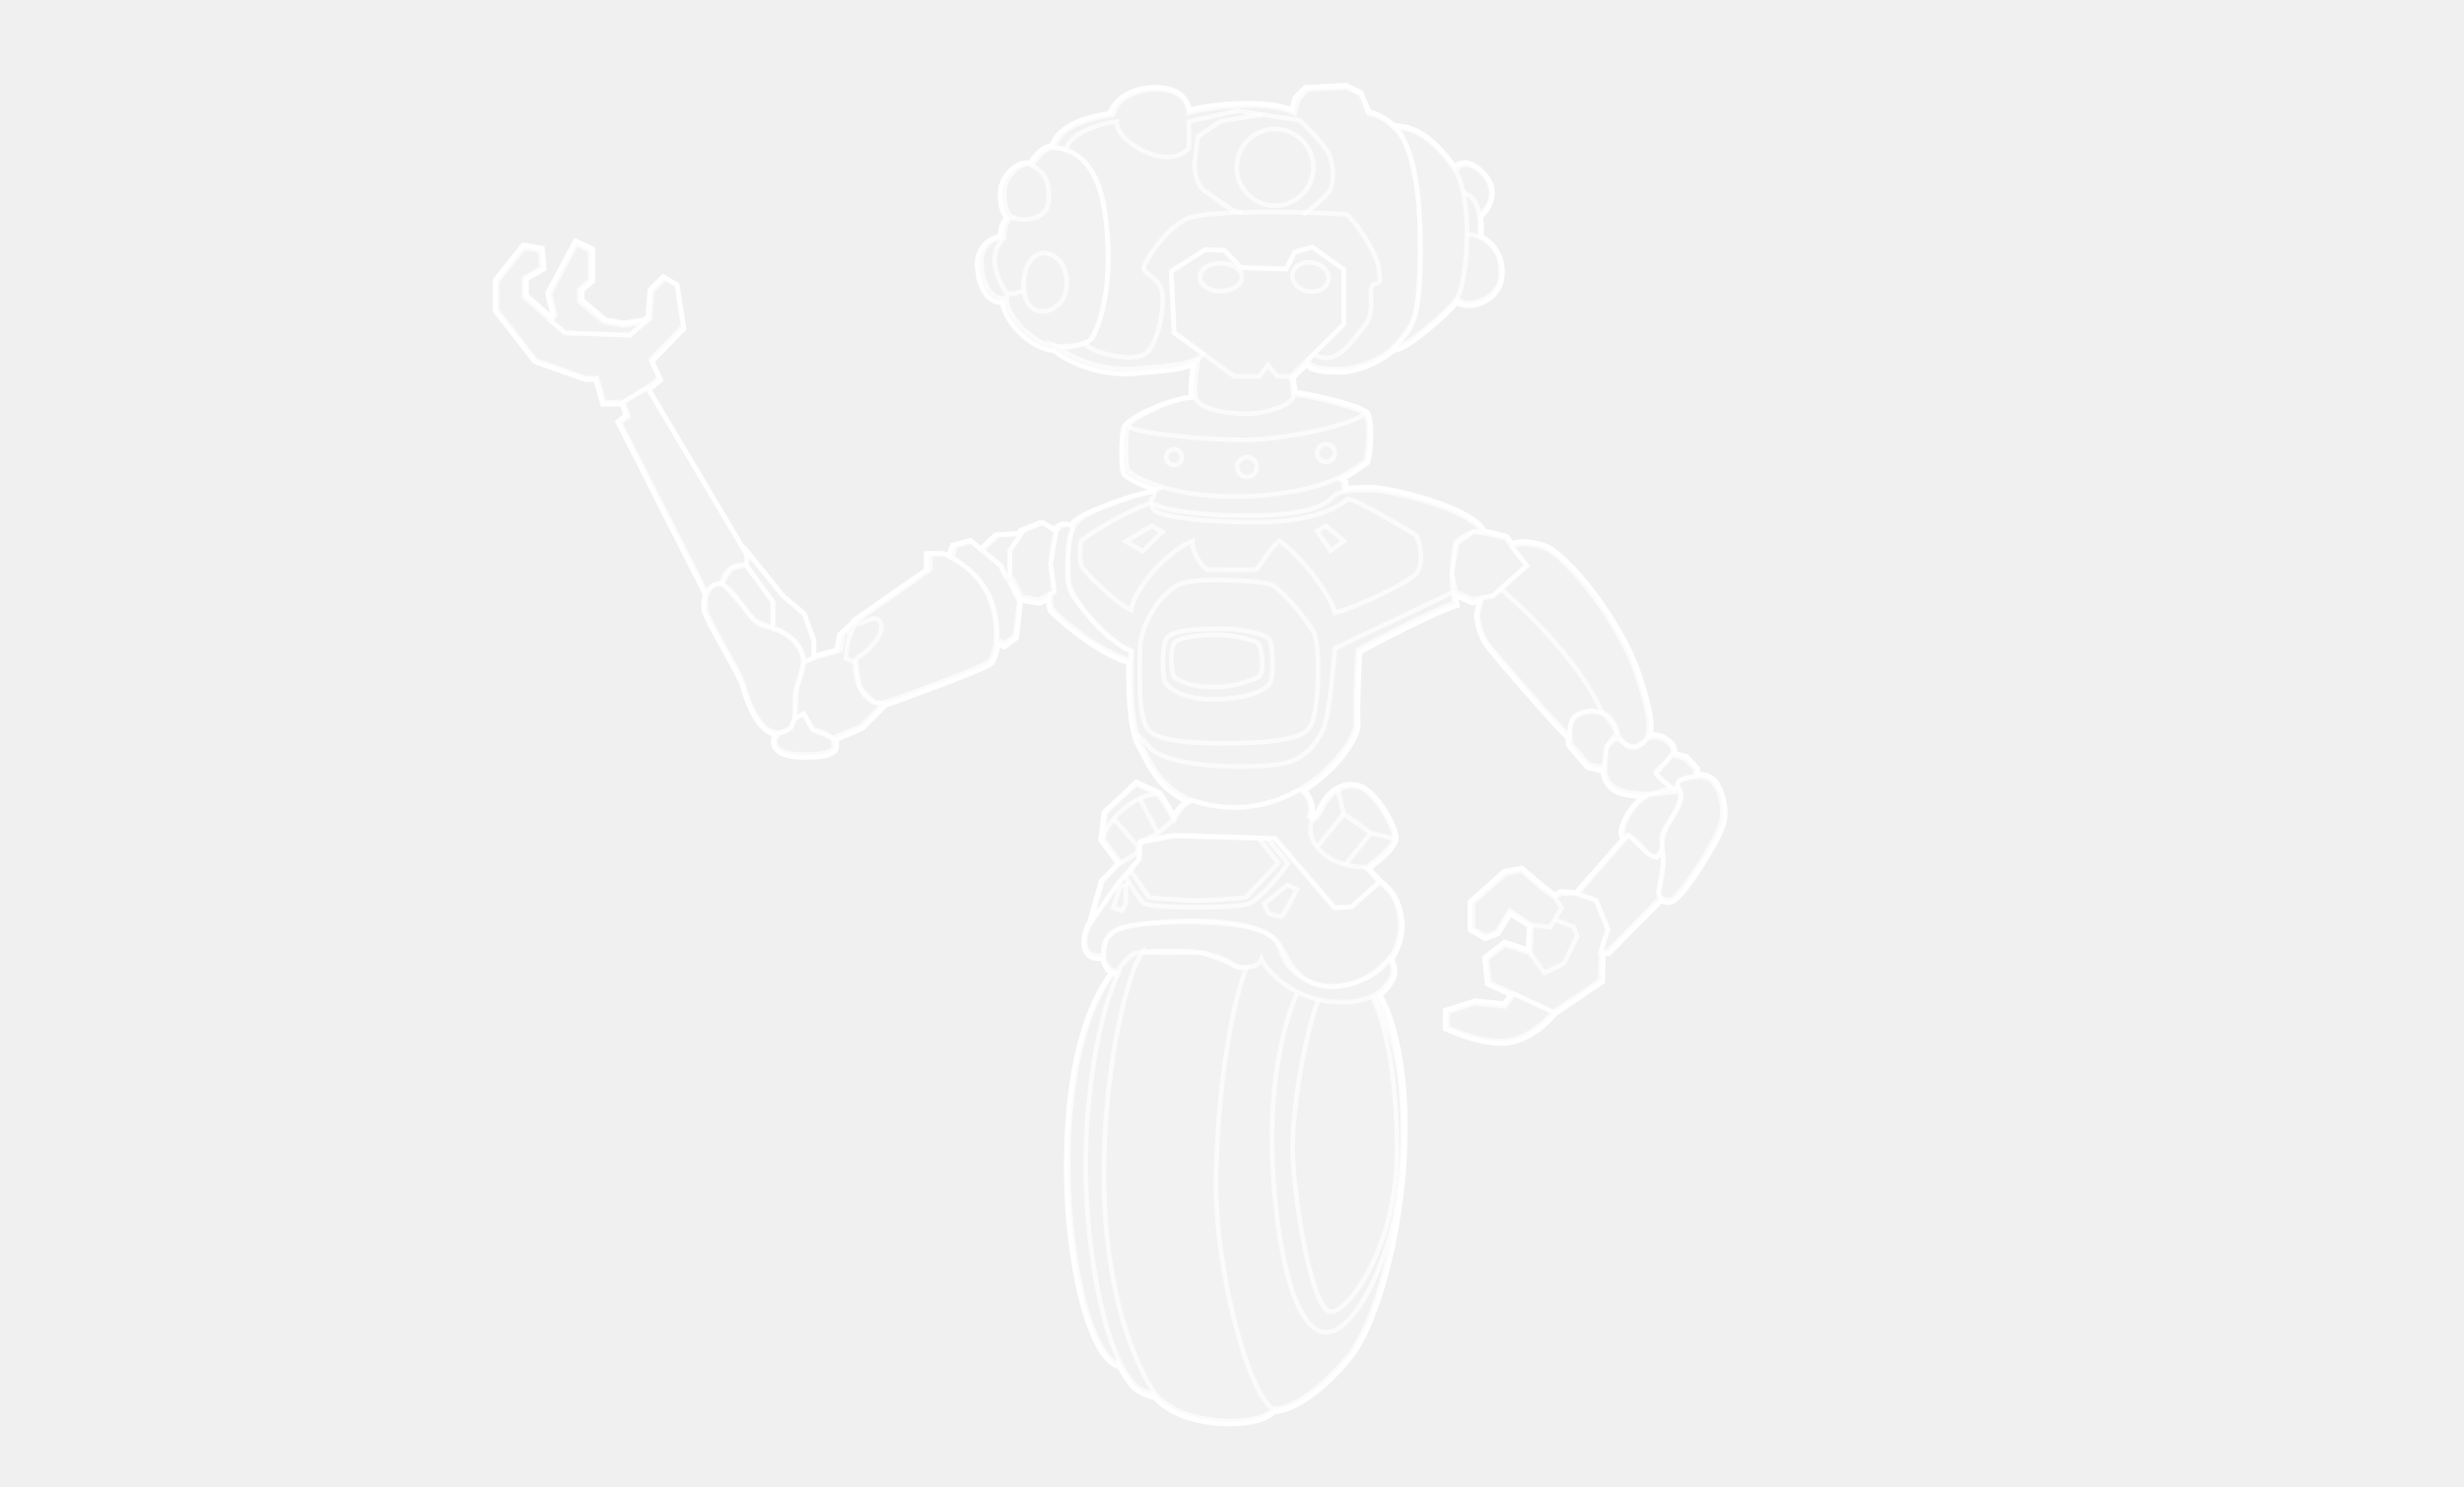
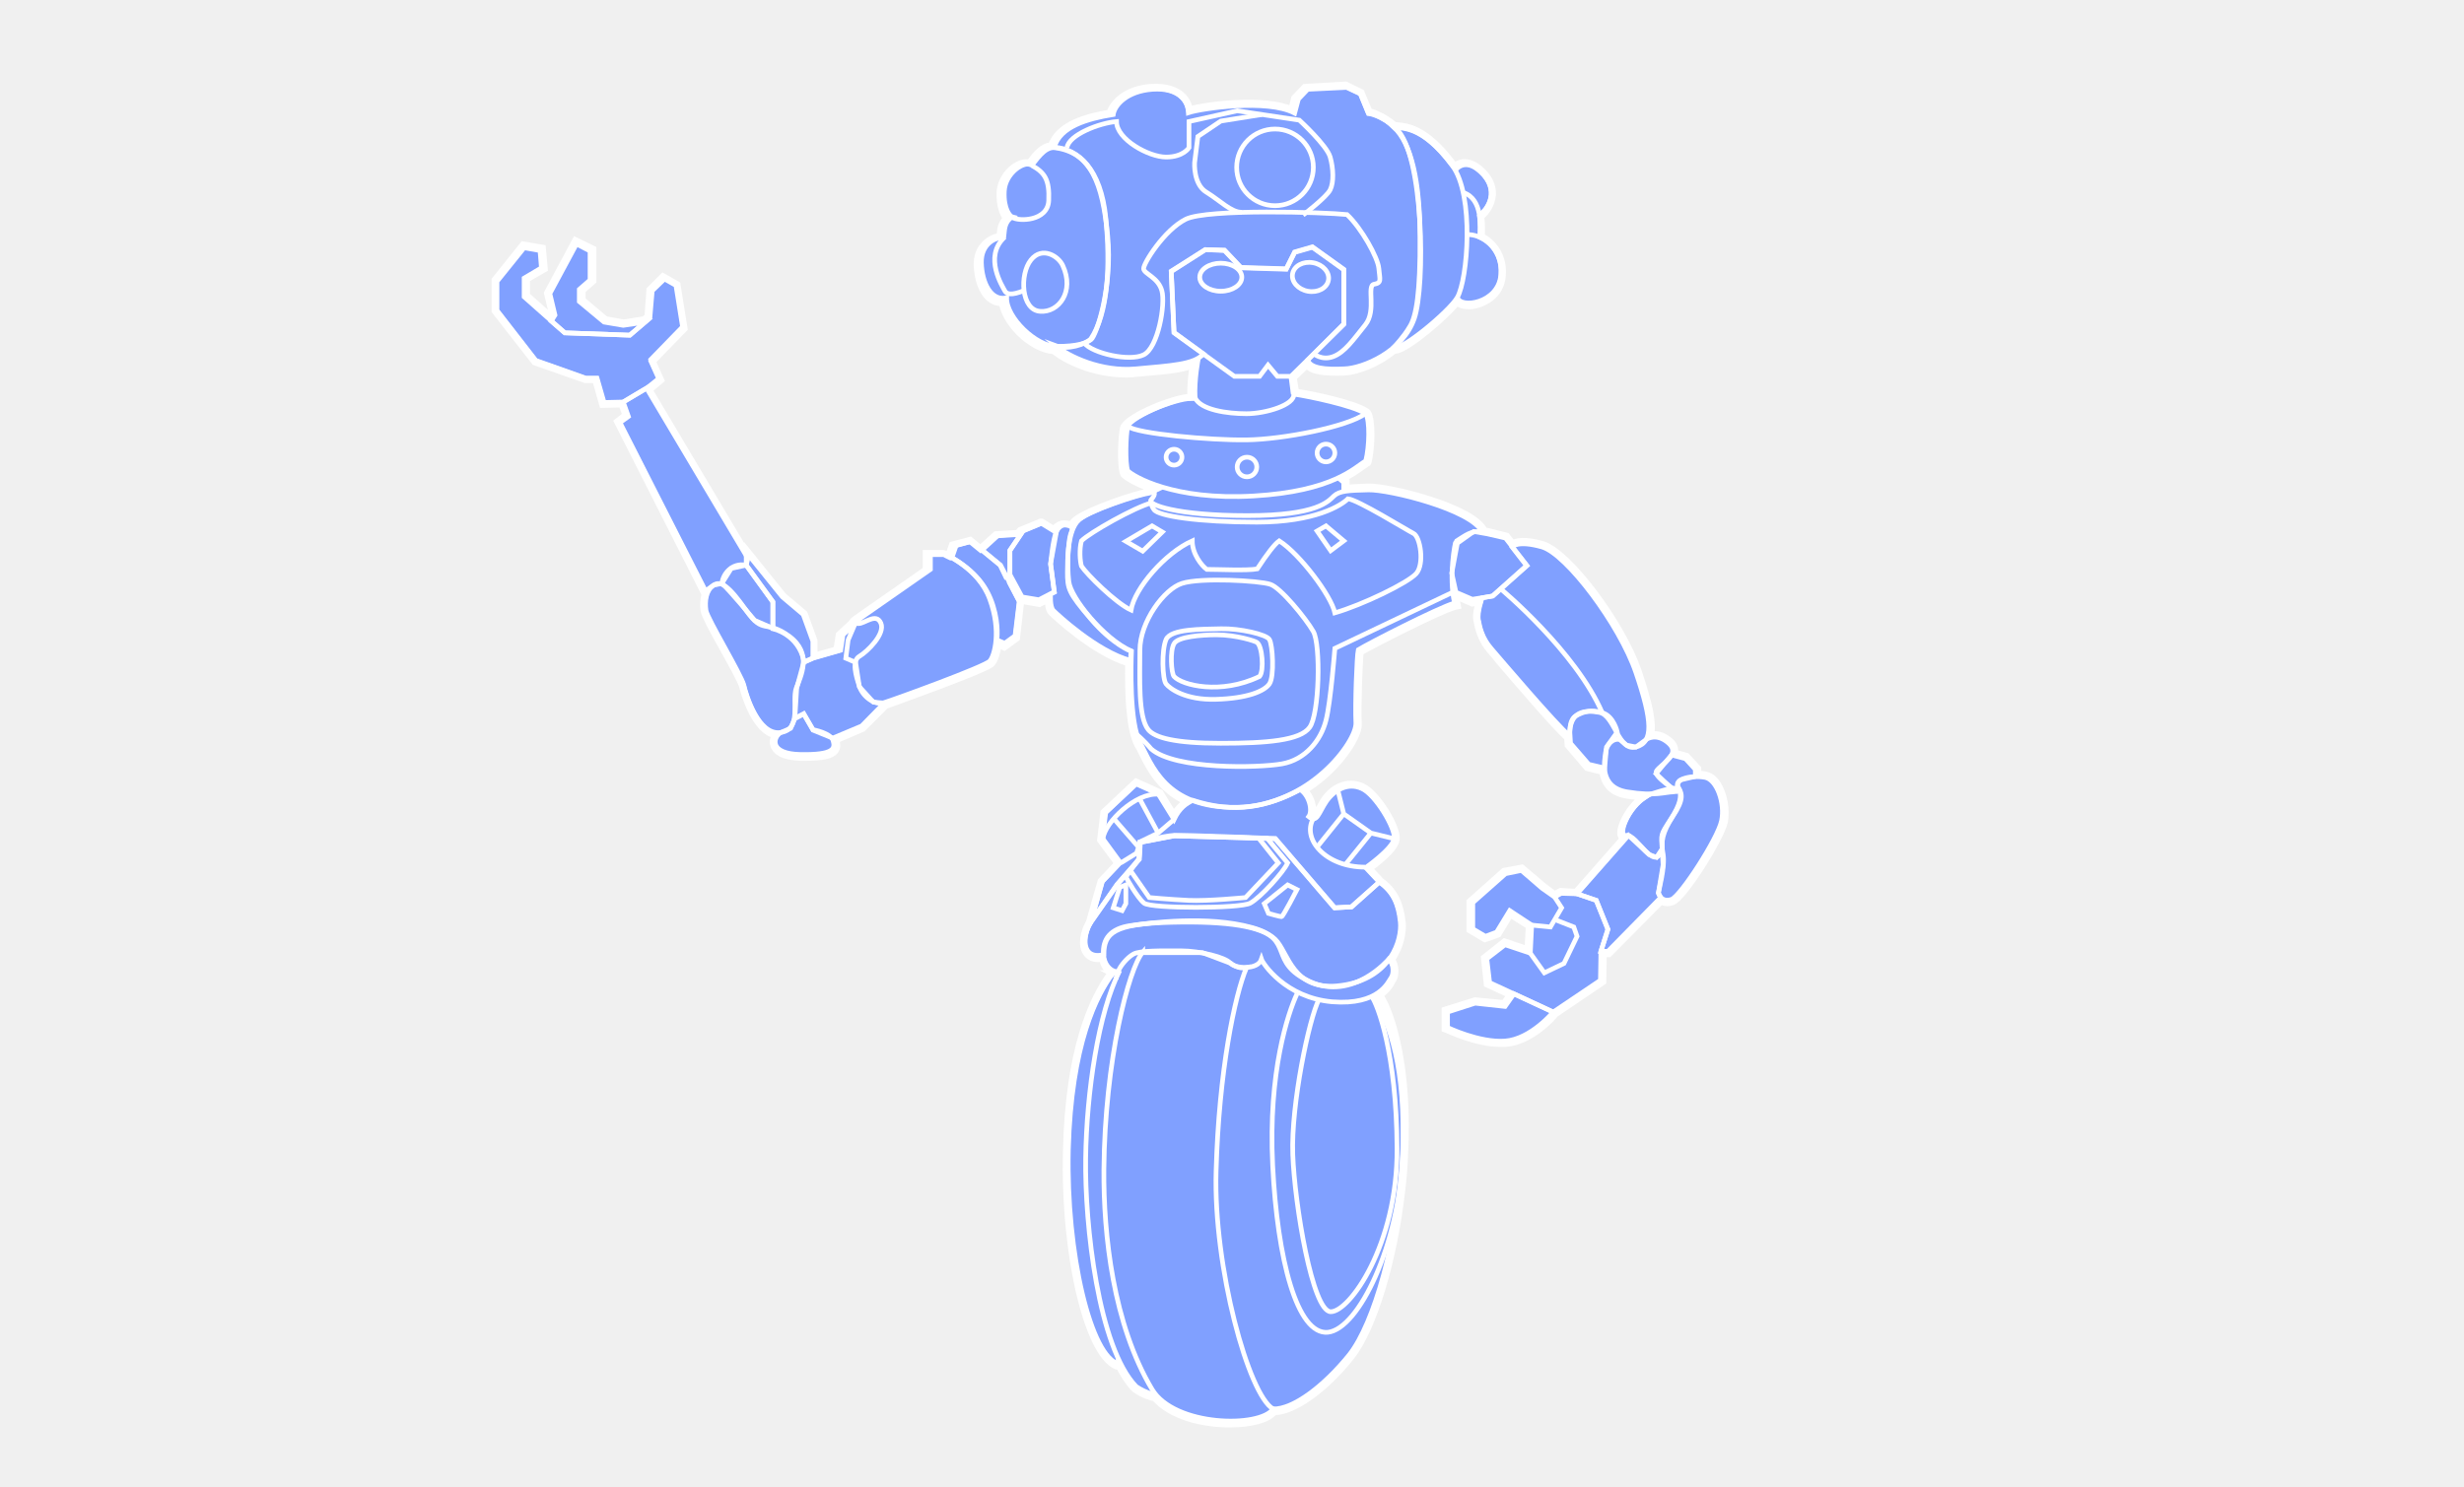
<svg id="bp-737" viewBox="0 0 527 318">
  <style type="text/css">
- 		.st0{fill:#fff2;stroke:#fff;stroke-miterlimit:10;}
- 		.st1{fill:none;stroke:#fffa;stroke-miterlimit:10;}
+ 		.st0{fill:#80a0ff;stroke:#fff;stroke-width:1.5;stroke-miterlimit:10;}
+ 		.st1{fill:none;stroke:#fff;stroke-miterlimit:10;}
	</style>
  <g>
    <path class="st0" d="M367.3,167.7c-0.7-1.1-1.6-1.7-2.5-1.9c-0.5-0.1-1.1-0.2-1.7-0.2v-1.2l-2.4-2.6l-2.6-0.7    c0-0.2,0.1-0.4,0.1-0.5c0-0.7-0.3-1.4-1-2c-1.7-1.5-3.2-1.6-4.2-1.3c0.6-2.5-0.2-6.5-2.6-13.6c-3.5-10.4-15-25.6-20.5-27.2    c-3.9-1.1-5.6-0.6-6.4-0.2l-1.3-1.6l-4-1l-0.7-0.1l-0.1-0.1c-2.4-5-20.3-9.4-24.7-9.3c-2.1,0.1-3.6,0.1-4.8,0.3V103l-0.8-0.6    c1.8-0.9,3.1-1.8,4.1-2.5c0.4-0.3,0.8-0.6,1.1-0.8l0.2-0.1l0.1-0.2c0.8-3.2,0.9-8.9-0.1-10.5l-0.2-0.2c-2.7-1.8-11.6-3.7-15.2-4.2    l-0.5-3.1l2.9-2.8c1.1,1.5,4,1.7,7.9,1.6c2.7-0.1,7.2-1.7,10.8-4.7c0.1,0,0.1,0,0.2,0c0.1,0,0.1,0,0.2,0c2.4-0.3,10.5-7.1,13-10.3    c0.5,0.5,1.4,0.8,2.4,0.8c0.2,0,0.3,0,0.5,0c2.6-0.2,6.5-2.1,6.8-6.4c0.3-3.5-1.2-5.7-2.4-6.9c-0.6-0.6-1.3-1.1-2.1-1.5l0,0    c0.1-1,0.1-2.7-0.1-4.3c1.2-0.9,2.3-2.6,2.5-4.6c0.1-1.9-0.7-3.7-2.5-5.3c-1.3-1.2-2.6-1.7-3.8-1.6c-0.8,0.1-1.4,0.5-1.8,0.8    c-0.1-0.1-0.2-0.3-0.3-0.4c-5.9-7.9-10-8.1-12-8.3c-0.3,0-0.5,0-0.6-0.1c-2.5-2.1-4.6-2.7-5.4-2.9l-1.7-4.1l-3.3-1.6l-8.7,0.5    l-2.2,2.3l-0.6,2.5c-6-2.6-18.3-1-21.9,0c-0.2-1.1-0.7-2.2-1.6-3c-1-1-3-2-6.6-1.8c-5.5,0.4-8.2,3.4-8.8,5.5    c-4.8,0.8-11,2.4-12.5,7c-2,0.1-3.5,2.1-4.4,3.3c-0.1,0.1-0.2,0.3-0.3,0.4c-0.7-0.2-1.5-0.1-2.5,0.4c-1.8,0.9-3.6,3.1-3.8,5.8    c-0.1,3,0.7,4.8,1.4,5.6c-1.2,1.1-1.3,2.5-1.4,3.7c0,0.1,0,0.1,0,0.2c-0.9,0.1-2.2,0.5-3.3,1.7c-1.1,1.1-1.6,2.6-1.6,4.3    c0.1,3.2,1.1,6,2.8,7.3c0.8,0.6,1.7,0.9,2.6,0.8c0.2,1.9,1.5,4.2,3.5,6.3c2.4,2.4,5.2,3.9,7.5,4c2.5,2.1,8.6,5,15.3,5    c0.7,0,1.4,0,2-0.1l2.2-0.2c4.6-0.4,8-0.7,10.3-1.7c-0.2,1.4-0.6,4.2-0.5,7c-3.4,0-13.4,4-14.4,6.5c-0.4,1.9-0.7,7.9,0,9.8l0.1,0.2    c0.6,0.6,2.8,2,6.4,3.2l-0.9,0.5c-2.7,0.4-13.1,3.8-15.9,6.1c-0.4,0.3-0.7,0.7-0.9,1.1c-0.6-0.3-1.3-0.4-2-0.3    c-0.7,0.2-1.2,0.6-1.7,1.2l-2.6-1.6l-0.2,0c-0.2,0.1-2.9,1.2-4.4,1.8l-0.1,0.1l-0.3,0.5l-4.8,0.3l-3.3,3l-2.2-1.8l-3.8,1l-0.8,2.3    c-0.6-0.3-1-0.5-1.1-0.5l-3.7,0v3.5l-14.2,9.9l0,0l-0.1,0.1l-0.6,0.4c-0.6,0.4-0.9,0.7-1,1l-2.7,2.5l-0.5,3.2l-4.9,1.4v-3.3    l-2.1-5.8l-4.5-3.8l-7.9-9.8l-0.1,0.5l-20.7-34.8l2.5-2.1l-1.8-4l6.8-7l-1.5-9.4l-3-1.7L139,62l-0.4,5.7l-0.8,0.7l-4.4,0.7    l-3.9-0.7l-5-4.2v-2.1l2.3-2v-6.8l-3.7-1.8l-6,11.2l1.1,4.6l-0.3,0.6l-5.3-4.7v-3.5l3.8-2.2l-0.4-4.4l-4.1-0.7l-6,7.5v6.6l8.5,10.9    l10.8,3.8l2.2,0l1.5,5.3l4.1-0.1l0.9,2.4l-1.8,1.4l18.7,36.9c-0.3,1.2-0.4,2.4-0.2,3.6c0.2,0.9,1.6,3.7,4.1,8.1    c1.8,3.2,3.8,6.9,4.1,7.9c0.4,1.7,2.7,9.7,7.1,10.5c-0.4,0.6-0.7,1.4-0.4,2.2c0.3,1.1,1.6,2.5,5.9,2.6c0.3,0,0.6,0,0.8,0    c3.7,0,5.6-0.4,6.4-1.4c0.5-0.7,0.4-1.5,0.2-2.1c0-0.1,0-0.1-0.1-0.2l5.8-2.5l4.9-4.9c1.6-0.6,21.6-7.7,22.7-9    c0.6-0.7,1.1-2.1,1.4-4.1l1.3,0.6l2.6-1.9l0.9-7.8l-2.3-4.4l2.3,4.1l4,0.7l1.9-1c0,1,0.1,2.4,0.8,3c0.1,0.1,8.7,8.4,16.4,10.7    c-0.1,5.9,0.1,14.2,2,17.6c0.3,0.5,0.6,1,0.9,1.7c1.6,3.2,3.9,7.8,9.6,10.4c-1,0.6-2,1.4-2.8,3l-3-4.9l-5.1-2.3l-6.9,6.5l-0.7,5.9    l3.7,5l-3.6,3.8l-2.5,8.8c-1.2,2-1.8,5-0.6,6.6c0.5,0.7,1.5,1.4,3.4,1.1c0.3,1.6,1.1,2.6,1.9,3.1c-4.1,5.5-9.1,16.5-9.6,38    c-0.6,22.8,4.8,44.9,11.3,46.3l0-0.1c1,1.9,2.1,3.6,3.3,4.8c1.9,1.4,3.7,1.8,4.3,1.9c3.4,3.9,9.9,5.5,15.3,5.6c0.3,0,0.6,0,0.9,0    c4.5,0,8-1,9.3-2.6c4.3-0.1,10.8-4.7,16.4-11.7c4.8-6,9.2-20.6,10.9-35.7c0.3-2.4,0.5-4.9,0.6-7.4c0,0,0,0,0-0.1    c1-18-2.6-30.2-5.3-34.2c1.5-1.1,2.3-2.3,2.6-3c0.1-0.1,0.1-0.2,0.2-0.3c0.6-0.9,0.7-3-0.3-4.3c2-2.9,2.5-6.1,2.3-8    c-0.5-4.2-1.8-6.8-4.6-8.8l-2.5-2.7c1.5-1.1,5.5-4.1,5.8-6.2c0.4-2.4-4-9.8-7.2-11.3c-3.3-1.5-6.5,0.3-8.2,2.9    c-0.4,0.7-0.8,1.3-1.1,1.9c-0.4,0.8-0.9,1.6-1.2,1.7c-0.1,0-0.3,0-0.4-0.1c0.3-0.6,0.3-1.4,0.2-2.2c-0.2-1.1-0.7-2.5-1.8-3.4    c3.1-1.9,5.4-4.1,6.6-5.4c3-3.2,5.1-6.9,5-8.8c-0.2-4,0.2-13.5,0.4-15.4c2.7-1.6,17-8.9,20.3-9.8l0.5-0.1l-0.1-0.5    c-0.1-0.6-0.2-1.1-0.3-1.7l3.6,1.6l1.5-0.3c-0.3,1-0.8,2.9-0.5,4.1c0.3,1.5,0.8,4,2.9,6.4c0.4,0.4,1.1,1.3,2,2.4    c4.2,4.9,11.9,13.9,14.5,16.2l0.1,1.6l4.1,4.8l3.3,0.8c0.3,2.2,1.4,4.5,5.2,5.1c1.3,0.2,2.5,0.3,3.5,0.4c-3.1,2.1-5.2,6.5-4.8,8.1    c0.1,0.4,0.3,0.6,0.6,0.7l-10.2,11.6l-3.3-0.2l-1.3,0.7l-2.4-1.8l-4.6-3.9l-3.8,0.7l-7.3,6.5v6l3.2,1.9l2.8-1l2.6-4.3l4.1,2.6    l-0.3,5.1l-5-1.7l-4.3,3.4l0.6,5.6l5,2.3l-1.4,1.9l-6.2-0.6l-6.4,2v4l0.3,0.1c0.3,0.1,6.2,3,11.5,3c0.4,0,0.7,0,1.1,0    c5.5-0.4,10.2-5.7,10.6-6.3l10.2-6.9l0.1-6h1.2l11.2-11.3c0.3,0.2,0.7,0.4,1.3,0.4c0.3,0,0.7-0.1,1.1-0.2    c2.4-0.9,10.3-13.5,11.1-17.1C369.3,173.2,368.7,169.9,367.3,167.7z M238.5,208.4l-0.2-0.1C238.4,208.3,238.5,208.3,238.5,208.4    C238.5,208.4,238.5,208.4,238.5,208.4z" />
  </g>
  <g>
    <path class="st1" d="M183.8,132.4l15.2-10.6v-3.3h3c0,0,7.3,3,9.7,9.7c2.5,6.8,1,12.1,0,13.2c-1,1.2-20.6,8.3-22.6,8.9    c-2,0.7-4.6-1.3-5.3-3.5c-0.7-2.1-1.7-5.4,0-6.4c1.7-1,5.6-4.8,4.6-7.1c-1-2.3-3.4,0.1-4.8,0.1    C182.2,133.5,183.8,132.4,183.8,132.4z" />
    <path class="st1" d="M151,130.6c0.3,1.8,7.6,13.8,8.1,16s3.1,10.7,7.8,10.1s2.4-6.8,3.4-9.5c1-2.6,3.5-7.4-1.5-11.1    c-5.1-3.7-5.5-0.2-9.2-5.5c-3.7-5.3-5.5-6.5-7-5.4C151,126.3,150.7,128.6,151,130.6z" />
    <path class="st1" d="M165.3,134.5v-5.7l-5.7-7.9l0.6-2.4l7.3,9l4.5,3.7l2,5.5v4l-2,0.9C170.8,135.6,165.3,134.5,165.3,134.5z" />
    <path class="st1" d="M159.6,120.9c-3.2-0.6-5,2-5.2,3.9c1.6,1.4,7,7.9,7,7.9l3.9,1.7v-5.7L159.6,120.9z" />
    <polygon class="st1" points="150.9,126.4 132.6,90.4 134.4,89.1 133.3,86 138.5,82.9 159.6,118.5 159.6,120.9 156.4,121.6     154.4,124.8 152.6,125.2  " />
    <polygon class="st1" points="138.5,82.9 141,80.9 139.2,76.9 146.1,69.8 144.8,60.9 142.3,59.5 139.5,62.2 139,68 134.7,71.7     120.8,71.2 112.1,63.5 112.1,59.5 115.8,57.3 115.5,53.6 112.1,53 106.3,60.2 106.3,66.4 114.6,77.1 125.3,80.9 127.7,80.9     129.2,86.1 133.3,86  " />
    <polygon class="st1" points="138,68.9 133.3,69.6 129.2,68.9 123.9,64.5 123.9,61.9 126.2,59.9 126.2,53.7 123.3,52.2 117.6,62.8     118.7,67.4 117.9,68.7 120.8,71.2 134.7,71.7  " />
    <polygon class="st1" points="182.9,133.4 180.3,135.8 179.8,139.1 173.9,140.8 171.9,141.7 170.4,147.2 170,153.7 171.9,152.7     173.9,156.2 178.1,157.9 184.3,155.3 189.1,150.4 186.8,150.2 183.8,146.9 183,141.7 180.9,140.8 181.4,136.9  " />
    <path class="st1" d="M167,156.7c-1.7,1-2.6,4.6,4.3,4.7c6.9,0.1,7.4-1.2,6.9-2.9c-0.4-1.7-4.3-2.4-4.3-2.4l-2-3.4l-1.9,1l-0.9,2.1    L167,156.7z" />
    <path class="st1" d="M203.6,119.3l0.9-2.6l3.3-0.9l6.2,5.1l4,7.7l-0.9,7.4l-2.2,1.6l-1.7-0.7c0,0,0.5-3.1-0.8-7.3    S208.5,122.2,203.6,119.3z" />
    <path class="st1" d="M223.1,111.8c-0.2,0.1-4.3,1.8-4.3,1.8l-2.8,4.1v5.2l2.6,4.8l3.6,0.6l3.3-1.7l-0.8-6l1.3-7.1L223.1,111.8z" />
    <polygon class="st1" points="210,117.7 213.5,114.5 218.4,114.2 216,117.8 216,123 215.1,123.4 213.9,120.9  " />
    <path class="st1" d="M246.5,105.2c-2.4,0.3-13,3.7-15.7,6s-2.6,9.7-2.2,13.2s7.5,12.3,13.4,14.9c-0.1,2.5-0.5,15.4,1.9,19.7    c2.4,4.3,5.2,14,20.7,13.7s25.5-14,25.4-18c-0.2-4,0.2-14.4,0.5-15.7c2.1-1.3,17.1-9,20.6-10c-1.3-5.6,0.1-13.1,0.3-13.2    c2.1-1.3,3.3-2.4,5.6-2c-2.3-4.8-19.9-9.1-24.3-9s-6.2,0.2-7.4,1.3s-3.4,4.2-18.6,4.2s-21.5-2.4-20.5-3.4    C247.2,105.8,247,105.2,246.5,105.2z" />
    <path class="st1" d="M255.6,85.1c-2.5-0.7-13.5,3.9-14.4,6.1c-0.4,1.9-0.6,7.7,0,9.5c1.2,1.2,9.8,6.4,26.9,5.4    c17.1-1,21.6-6.1,24-7.5c0.8-3.1,0.9-8.7,0-10.1c-2.8-1.8-12.1-3.7-15.4-4.2c0.3,2.3-6,4.2-10.1,4.2S256.8,87.7,255.6,85.1z" />
    <path class="st1" d="M241.2,91.2c2,1.6,17.6,3,25.4,2.9s21.6-2.8,25.4-5.6" />
    <circle class="st1" cx="266.7" cy="99.9" r="2.1" />
    <circle class="st1" cx="283.6" cy="96.9" r="1.9" />
    <circle class="st1" cx="251.1" cy="97.8" r="1.7" />
    <path class="st1" d="M246.5,107.5c-3.9,1-13.5,6.5-15.2,8.2c-0.5,1.8-0.3,4.4,0,5.4c1.1,1.7,7.3,7.9,10.6,9.4    c0.8-4.7,7.3-12.2,13.1-14.8c0,2.8,2,5.3,3.1,6.1c2.4,0,8.7,0.3,10.8-0.1c2.1-3.2,3.7-5.3,4.7-6c4.4,2.8,11.1,11.7,11.9,15.4    c5.9-1.7,15.6-6.4,17.4-8.4c1.8-2,0.9-7.9-0.6-8.6c-1.4-0.7-11.9-7.2-14-7.4c-1.4,1.4-7,5-19.5,5s-21.1-1.3-22-2.7    C245.9,107.7,246.5,107.5,246.5,107.5z" />
    <path class="st1" d="M246.4,112.5c1.2,0.7,2.2,1.3,2.2,1.3l-4.2,4.1l-3.6-2.1L246.4,112.5z" />
    <polygon class="st1" points="281.7,113.6 283.6,112.5 287.4,115.7 284.6,117.8  " />
    <path class="st1" d="M252.8,124.8c-3.8,1.2-9,8.2-9,14.3c0,6.1-0.4,14.3,1.8,17c1.4,1.7,5.6,2.9,15.5,2.9s17-0.6,19-3.4    c2.1-2.8,2.4-17.7,0.8-20.5s-7-9.4-9.2-10.1C269.4,124.2,256.8,123.5,252.8,124.8z" />
    <path class="st1" d="M261.2,134.5c-4.2,0.1-10.8,0-11.8,2.3c-1,2.3-0.8,8.5,0,9.5s4.1,3.5,10.7,3.3c6.6-0.2,10.3-1.7,11.4-3.3    s0.7-8.4,0-9.5C270.9,135.7,265.1,134.4,261.2,134.5z" />
    <path class="st1" d="M260.2,135.8c-3.3,0-8.3,0.4-9.1,1.9c-0.9,1.5-0.6,6.3,0,7c1.7,1.9,10,4,18.3,0c1-1.2,0.6-6.6-0.6-7.3    C268.6,137.2,264.5,135.8,260.2,135.8z" />
    <path class="st1" d="M310.7,126.7l-25.2,12c0,0-0.9,11.6-1.9,15.4c-1.1,4.3-4.4,8.4-9.4,9.3c-5,0.9-22.9,1.3-28-3.2    c-1.6-1.9-3.2-3.2-3.2-3.2" />
    <polygon class="st1" points="318.1,114.2 315.2,113.7 311.7,116.2 310.5,122.6 311.4,126.7 314.9,128.2 319.3,127.5 326.6,121     322,115.1  " />
    <path class="st1" d="M317,127.9c0,0-1.1,3-0.8,4.7c0.3,1.7,0.8,3.9,2.8,6.2c2,2.3,13.7,16.1,16.7,18.6c0-5.3,3.1-5.6,6.4-5    c3.3,0.7,4,8.4,7.8,7.4s3.5-5.6,0-15.9c-3.5-10.3-14.9-25.4-20.1-26.9c-5.3-1.5-6.4,0-6.4,0l3.1,4l-7.3,6.5L317,127.9z" />
    <path class="st1" d="M345.9,156.6l-2.3,3.2l-0.4,4.5l-3.4-0.8l-3.9-4.5l-0.1-1.7c0,0-0.4-3.3,1.3-4.2c1.7-0.9,3.3-1.4,5.7-0.6    S345.9,156.6,345.9,156.6z" />
    <path class="st1" d="M346.4,158.2c-1.5-0.3-2.8,1.1-3,2.8s-1.5,7.4,4.6,8.4c6.1,1,8.2,0,9.9,0c1.7,0-4.5-3.1-3.6-4.5    c0.9-1.4,5.3-3.5,2.6-5.9s-4.8-0.8-4.8-0.8l-2.2,1.6l-2-0.4L346.4,158.2z" />
    <path class="st1" d="M364.7,166.3c2.5,0.5,4.3,5.5,3.5,9.3s-8.7,16-10.7,16.8c-2.1,0.7-2.8-1.1-2.8-1.4c0-0.3,1.5-5.6,1-8.3    s-0.2-4.5,2.1-8.1c2.4-3.6,2-4.8,1.1-6.3S361.4,165.7,364.7,166.3z" />
    <path class="st1" d="M357.5,161.5l3,0.8l2.1,2.3v1.5l-3,0.7c0,0-0.9,0.3-0.8,1.6c0.1,1.3-0.2,1.1-1,0.4c-0.9-0.7-3.6-3.3-3.6-3.3    L357.5,161.5z" />
    <path class="st1" d="M355.5,181.6c-1.6,5.4-5.4-3.3-7.7-2.9c-2.2,0.4,0.9-7.4,5.5-8.9s5.8-1.5,6-0.5c0.2,1,0.3,2.5-2,6    C355.1,178.7,355.3,178.4,355.5,181.6z" />
    <polygon class="st1" points="348.3,178.7 337.3,191.2 341.4,192.6 343.9,198.8 342.4,203.5 343.9,203.5 355.2,192 354.7,191     355.7,185 355.5,181.6 354.3,183.4 352.7,182.8  " />
    <polygon class="st1" points="337.3,191.2 333.9,191.1 332.5,191.9 329.8,190 325.4,186.2 322,186.9 315,193.1 315,198.7     317.7,200.3 320.1,199.4 322.9,194.8 327.6,197.9 327.3,203.9 321.9,202.1 318,205.1 318.6,210.2 332.2,216.5 342.3,209.7     342.4,203.5 343.9,198.8 341.4,192.6  " />
    <polyline class="st1" points="327.3,203.9 330.3,208.1 334.5,206.1 337.3,200.3 336.6,198.3 332.5,196.7  " />
    <path class="st1" d="M323.8,212.6l-1.9,2.7l-6.4-0.7l-5.9,1.9v3.3c0,0,6.8,3.3,12.3,2.9s10.3-6.2,10.3-6.2L323.8,212.6z" />
    <path class="st1" d="M229.3,112.5c-1-0.6-2.5-0.4-3.3,1.1c-0.8,1.5-1.3,7.1-1.3,7.1l0.8,6l-0.8,0.4c0,0-0.2,2.7,0.6,3.5    c0.8,0.8,9.2,8.7,16.5,10.7c0-0.5,0.1-2,0.1-2s-3.8-1.3-8.6-6.9c-4.8-5.6-5-6.5-5-10c0-3.5,0.3-7,0.7-8.2    C229.5,113,229.3,112.5,229.3,112.5z" />
    <path class="st1" d="M255.1,171.2c-1.4,0.7-2.8,1.6-4,4.1l-3.4-5.5l-4.7-2.1l-6.5,6.1l-0.7,5.5l3.8,5.2l-3.8,4l-2.5,8.8l5.7-8.1    l4.7-5.4l0.2-3.6l7.3-1.4l21.6,0.6l12.7,14.8l3.6-0.2l5.9-5.3l-2.9-3.1c0,0,5.7-4,6.1-6.2c0.3-2.2-4-9.4-6.9-10.7    c-3-1.4-5.9,0.3-7.6,2.7c-1.7,2.5-2,4.8-3.8,3.3c0.9-1.2,0.2-4.5-1.8-5.8C270.8,172.7,264.1,174.1,255.1,171.2z" />
    <path class="st1" d="M280.9,175.1c-2.5,4.3,2.5,10.4,11.1,10.4" />
    <path class="st1" d="M233.3,197.3c-1.8,2.9-2.1,8.1,2.8,6.9c0-4.6,2.1-6.6,14.4-6.9s19.3,0.9,22.2,3.6s3.6,11.4,14.2,9.9    c10.6-1.4,13-9.8,12.6-13.6s-1.5-6.4-4.5-8.5C289,194,289,194,289,194l-3.6,0.2l-12.7-14.8l-21.6-0.6l-7.3,1.4l-0.2,3.6l-4.7,5.4    L233.3,197.3z" />
    <path class="st1" d="M240.8,187.6c0,0,2.4,4.4,3.9,5.6c1.5,1.2,20.5,1.2,22.7,0c2.2-1.2,7.1-6.6,8-8.6c-1.7-2-4.4-5.3-4.4-5.3    s-17.9-0.7-19.9-0.6c-2,0.1-7.3,1.4-7.3,1.4l-0.2,3.6L240.8,187.6z" />
    <path class="st1" d="M275.4,189.3l2,1c0,0-3,5.8-3.3,5.8s-2.8-0.7-2.8-0.7l-0.9-2.1L275.4,189.3z" />
    <polygon class="st1" points="240.8,189.3 240.8,193.3 240,194.8 238.1,194.2 239.5,189.8  " />
    <polyline class="st1" points="327.6,197.9 331.6,198.3 334,194.2 332.5,191.9  " />
    <path class="st1" d="M297,205.2c1.2,1.1,1.1,3.2,0.5,4s-2.5,5.9-12.6,5.1c-10-0.9-14.8-8.2-15.1-9.1c-0.8,2.4-5.7,2-6.7,0.8    c-1-1.2-6.4-2.6-10.5-2.6c-4.1,0-8.8-0.1-10.2,0.7c-1.4,0.8-2.7,2.5-3.1,3.4c-0.3,0.9-3.1-0.1-3.3-3.4c-0.2-3.2,1.5-5.5,5.8-6.1    c4.2-0.6,16.5-2.2,25.9,0.4s3.3,7.4,12.5,11.6S297,205.2,297,205.2z" />
    <path class="st1" d="M244.4,203.7c-3,3.5-8.1,23.1-8.3,46.5c-0.1,14,2,33.1,10.3,47c4.8,8,23.1,8.3,25.9,4.2    c-5.2-2.9-12.8-30.3-12.2-50.9c0.6-21.4,4-37.6,6.5-43.5c-1.8,0.4-3.3-0.9-3.3-0.9l-6.1-2.3H244.4z" />
    <path class="st1" d="M239.5,207.6c-4.6,9-7.1,26-7.3,40.2c-0.2,14.2,2.7,40.4,10.8,48.8c2.2,1.5,4.3,1.8,4.3,1.8" />
    <path class="st1" d="M238.1,208.1c-3.5,4.6-9,15.2-9.6,37.9c-0.5,22.1,4.8,44.5,10.9,45.8" />
    <path class="st1" d="M294.5,212.6c2.8,3.5,6.5,16.2,5.5,34.4c-1,18.2-6.1,36.1-11.4,42.8c-5.4,6.7-12,11.7-16.3,11.6" />
    <path class="st1" d="M277.4,212.6c-1.9,4.1-6.2,16.6-5.2,36.7s5.2,36.3,11.8,35.7c6.6-0.7,15.3-18.7,16-38    c0.7-19.3-2.8-27.2-6-34.1" />
    <path class="st1" d="M282.1,213.8c-2.1,4-6,22.5-5.6,33.2c0.4,10.7,4.2,33.5,8.1,33.6c4,0.1,14.3-14.3,14.2-34.9    s-4.2-30.8-5.4-32.5" />
    <line class="st1" x1="248.6" y1="104.2" x2="246.5" y2="105.2" />
    <polyline class="st1" points="286.2,102.2 287.4,103.2 287.4,105.1  " />
    <polygon class="st1" points="251.1,71.2 264,80.5 269.4,80.5 271.2,78.1 273.2,80.5 276.1,80.5 287.4,69.4 287.4,57.7 280.7,52.9     276.9,54 275.1,57.6 265.4,57.3 261.9,53.6 257.8,53.4 250.5,58.1  " />
    <ellipse class="st1" cx="261.1" cy="59.3" rx="4.5" ry="3" />
    <ellipse transform="matrix(0.1737 -0.9848 0.9848 0.1737 173.2027 324.991)" class="st1" cx="280.3" cy="59.3" rx="3.1" ry="3.9" />
    <circle class="st1" cx="272.7" cy="35.8" r="8.2" />
    <path class="st1" d="M279.7,77c0.5,1.8,3.8,2.1,7.8,1.9c4-0.1,12.6-3.7,15-10.8c2.4-7,2-35.2-3.9-40.6c-3.3-3-5.9-3.2-5.9-3.2    l-1.7-4.2l-3-1.4l-8.3,0.4l-2,2.1l-0.8,3c-5.8-3.1-20-1-22.7-0.1c0-2.4-2.1-5.4-7.7-5c-5.5,0.4-8.1,3.4-8.4,5.4    c-5.6,0.9-11.4,2.6-12.6,7c5.1,0.3,10,4.7,11,15.1c1,10.3,0.5,20.4-3.2,25.9c-1.2,1.2-5,2.4-7.4,1.5c2.6,2.2,9.6,5.6,17.1,4.9    c7.5-0.7,12.4-0.9,14.4-3.2l-6.3-4.6l-0.6-13.1l7.3-4.6l4.1,0.1l3.5,3.7l9.7,0.3l1.8-3.6l3.8-1.1l6.7,4.8v11.7L279.7,77z" />
    <path class="st1" d="M298.2,74.2c1.2,1.2,11.9-7.7,13.5-10.6c2.2-3.8,3.7-21.8-1.1-28.2c-6.7-9-11.1-7.8-12.5-8.2    c3.8,3.5,5.6,11.7,5.6,23.5c0.1,11.8-0.8,17.1-2.2,19.2C300.3,72,298.2,74.2,298.2,74.2z" />
    <path class="st1" d="M225.6,31.6c-2.3-0.3-4.2,3.1-4.9,3.7c-1.6-1-5.7,1.7-5.9,5.6c-0.2,3.9,1.3,5.4,1.7,5.5    c-1.8,1.2-1.6,2.8-1.8,4.3c-1.4,0-4.9,1.2-4.8,5.5c0.1,4.3,2.1,8.3,5.4,7.5c-0.1,4.2,6.3,10.4,10.7,10.4c4.4,0,6.4-0.7,7.4-1.5    s4.6-10.9,3.5-22.2S233.3,32.6,225.6,31.6z" />
    <path class="st1" d="M220.7,35.4c2.7,1.5,3.8,3,3.6,7.5c-0.2,4.5-6.5,4.5-7.8,3.6" />
    <path class="st1" d="M227.3,56.8c-0.9-2-4.4-4.2-6.8-1.2c-2.5,3.1-2.1,10.8,2,11C226.4,66.9,229.9,62.4,227.3,56.8z" />
    <path class="st1" d="M218.9,62.2c-2.5,1-3.6,0.8-4,0c-0.4-0.8-4.6-7.2-0.1-11.4" />
    <path class="st1" d="M311.7,63.6c0.6,2.5,8.8,1.3,9.3-4.8s-4.5-8.8-7.2-8.6" />
    <path class="st1" d="M316.5,50.8c0.1-2.2,0.7-8.2-3.5-9.6" />
    <path class="st1" d="M316.4,46c1.8-1.2,4.6-5.3,0.2-9.3c-3.4-3.1-5.3-0.3-5.3-0.3" />
    <path class="st1" d="M228.2,31.6c0.4-2.8,7-5.3,10.6-5.6c0,3.8,6.9,7.6,10.6,7.6c3.7,0,4.9-2,4.9-2V26l10.3-2.3l13.3,2    c0,0,5.9,5.4,6.6,7.9c0.7,2.5,0.8,5.4,0,7c-0.8,1.6-5.8,5.4-5.8,5.4" />
    <path class="st1" d="M231.9,73.4c1.8,2.2,9.7,4,12.7,2.5c3.1-1.5,4.7-10.8,3.9-13.7c-0.8-2.9-3.8-3.6-3.9-4.7    c-0.1-1.1,4.4-8.3,9-10.6c4.6-2.3,29.9-1.5,34.5-1c3.1,2.9,6.6,9.2,6.8,11.5c0.2,2.4,0.7,3.1-1,3.4s0.6,5.6-1.9,8.7    c-2.5,3.1-4.4,5.9-6.9,6.8c-2.5,0.9-4.2-0.7-4.2-0.7" />
    <path class="st1" d="M256.3,76.7c0,0-0.9,4.4-0.7,8.4" />
    <line class="st1" x1="276.6" y1="84.3" x2="276.1" y2="80.5" />
    <path class="st1" d="M269.2,179.3l4.2,5.3l-7,7.4c0,0-8.1,0.8-12.2,0.6s-8.4-0.6-8.4-0.6l-3.9-5.6" />
    <path class="st1" d="M235.9,179.4c0.4-3.5,7-9.9,11.9-9.5" />
    <polyline class="st1" points="286.1,168.9 287.4,174.1 293.2,178.2 298.1,179.4  " />
    <line class="st1" x1="287.4" y1="174.1" x2="281.7" y2="181.2" />
    <line class="st1" x1="293.2" y1="178.2" x2="287.7" y2="185" />
    <polyline class="st1" points="239.7,184.6 243.1,182.5 243.5,181.2 238.2,175.1  " />
    <polyline class="st1" points="251.1,175.3 247.7,178.2 243.8,180.1  " />
    <line class="st1" x1="243.7" y1="170.8" x2="247.7" y2="178.2" />
    <path class="st1" d="M321,126c0,0,16,13.3,21.7,26.5" />
    <path class="st1" d="M269.9,24.5l-8.8,1.4l-4.9,3.3l-0.7,5.6c0,0-0.3,4.6,2.5,6.3c2.8,1.7,5.4,4.4,7.6,4.3" />
  </g>
</svg>
